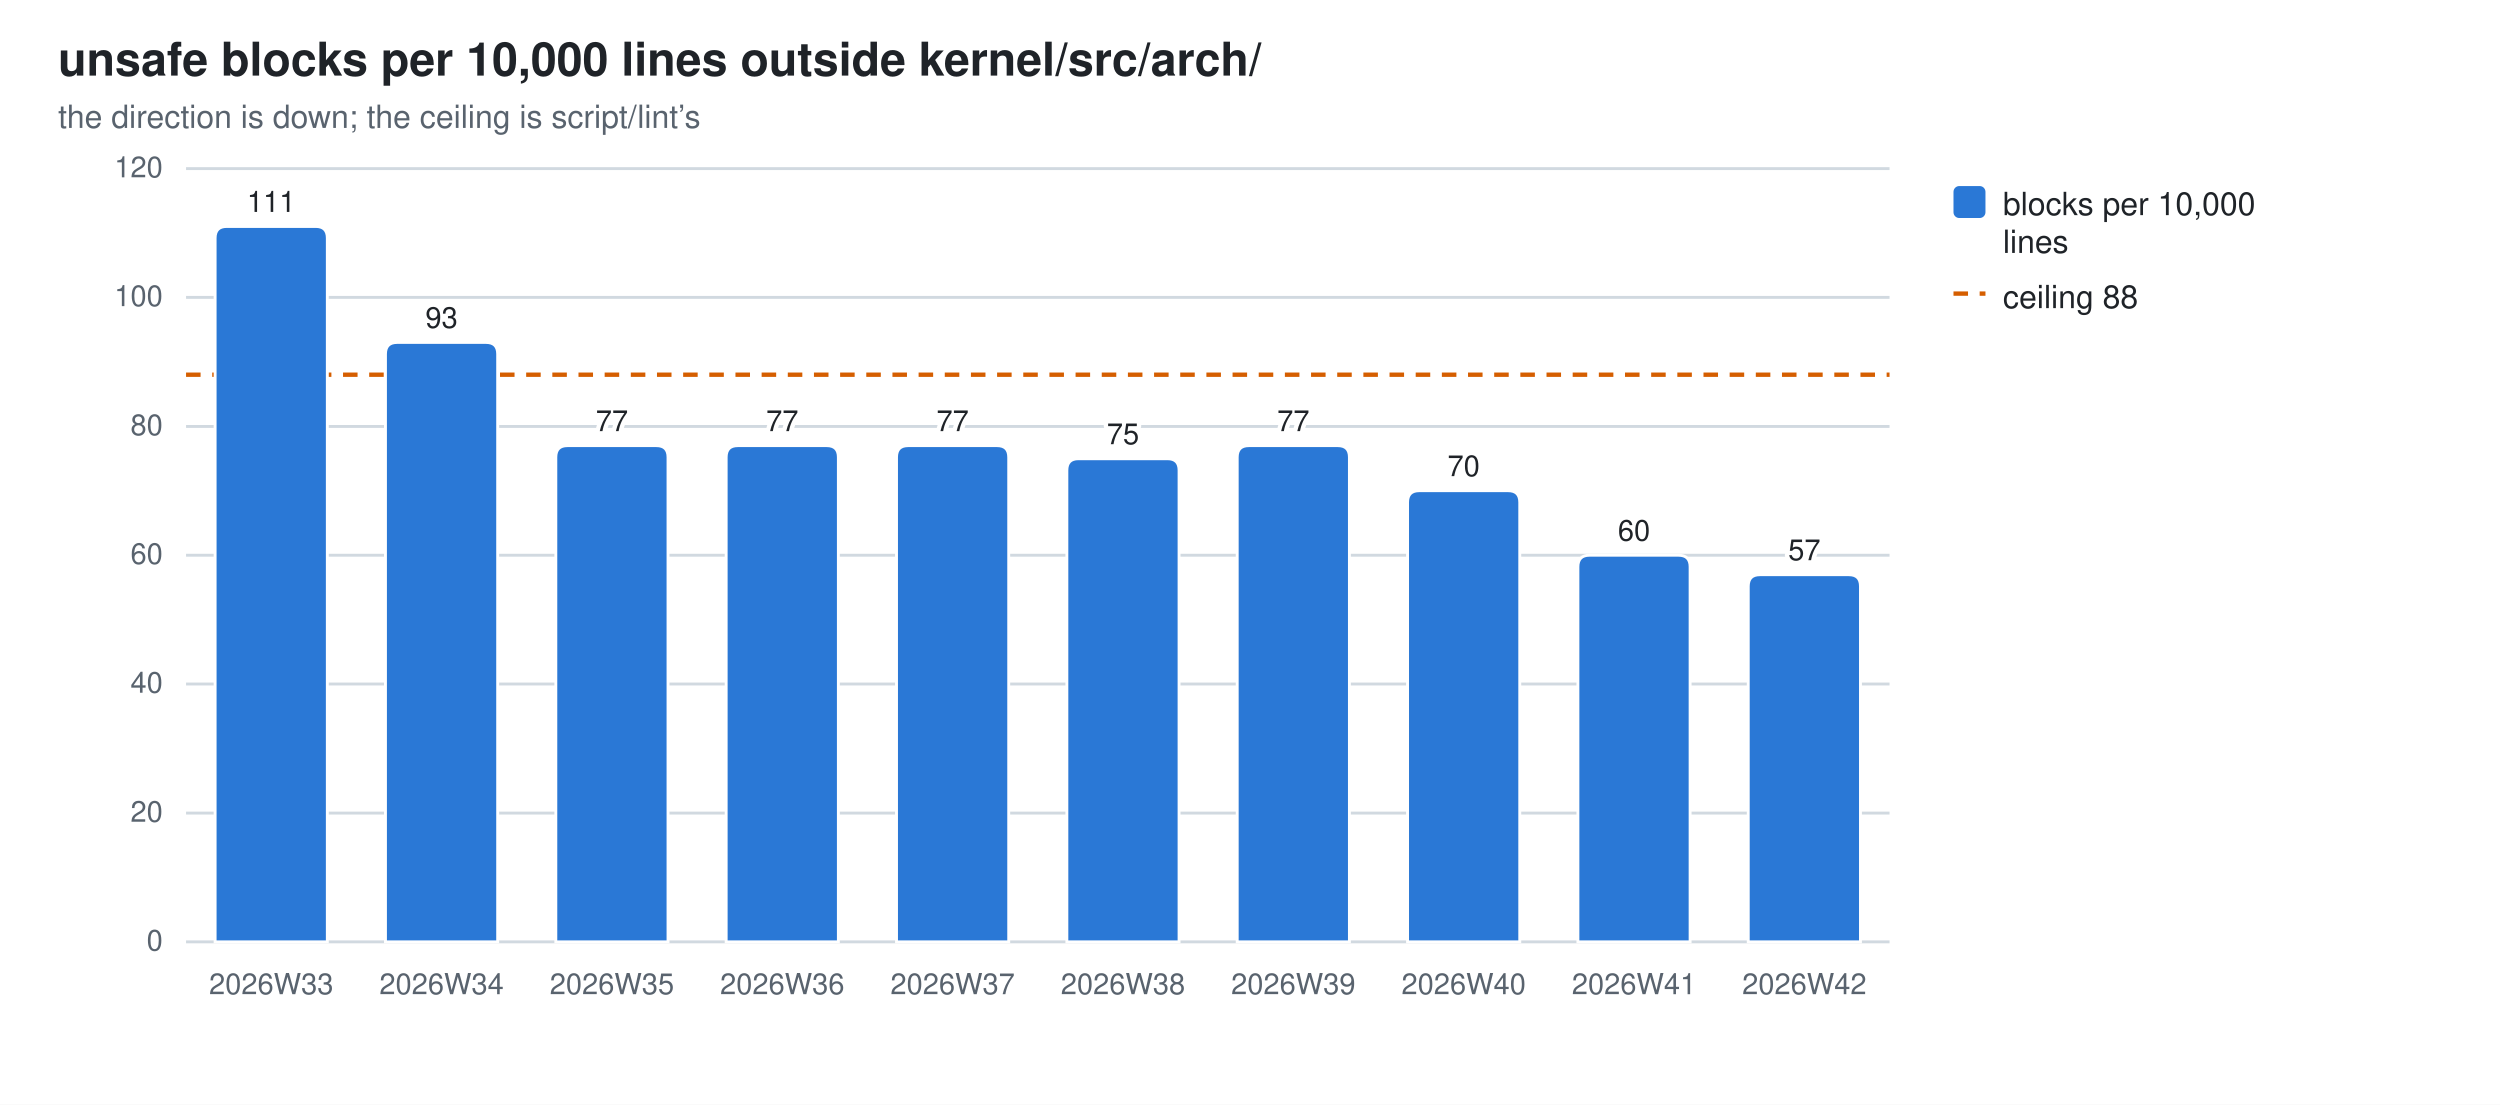
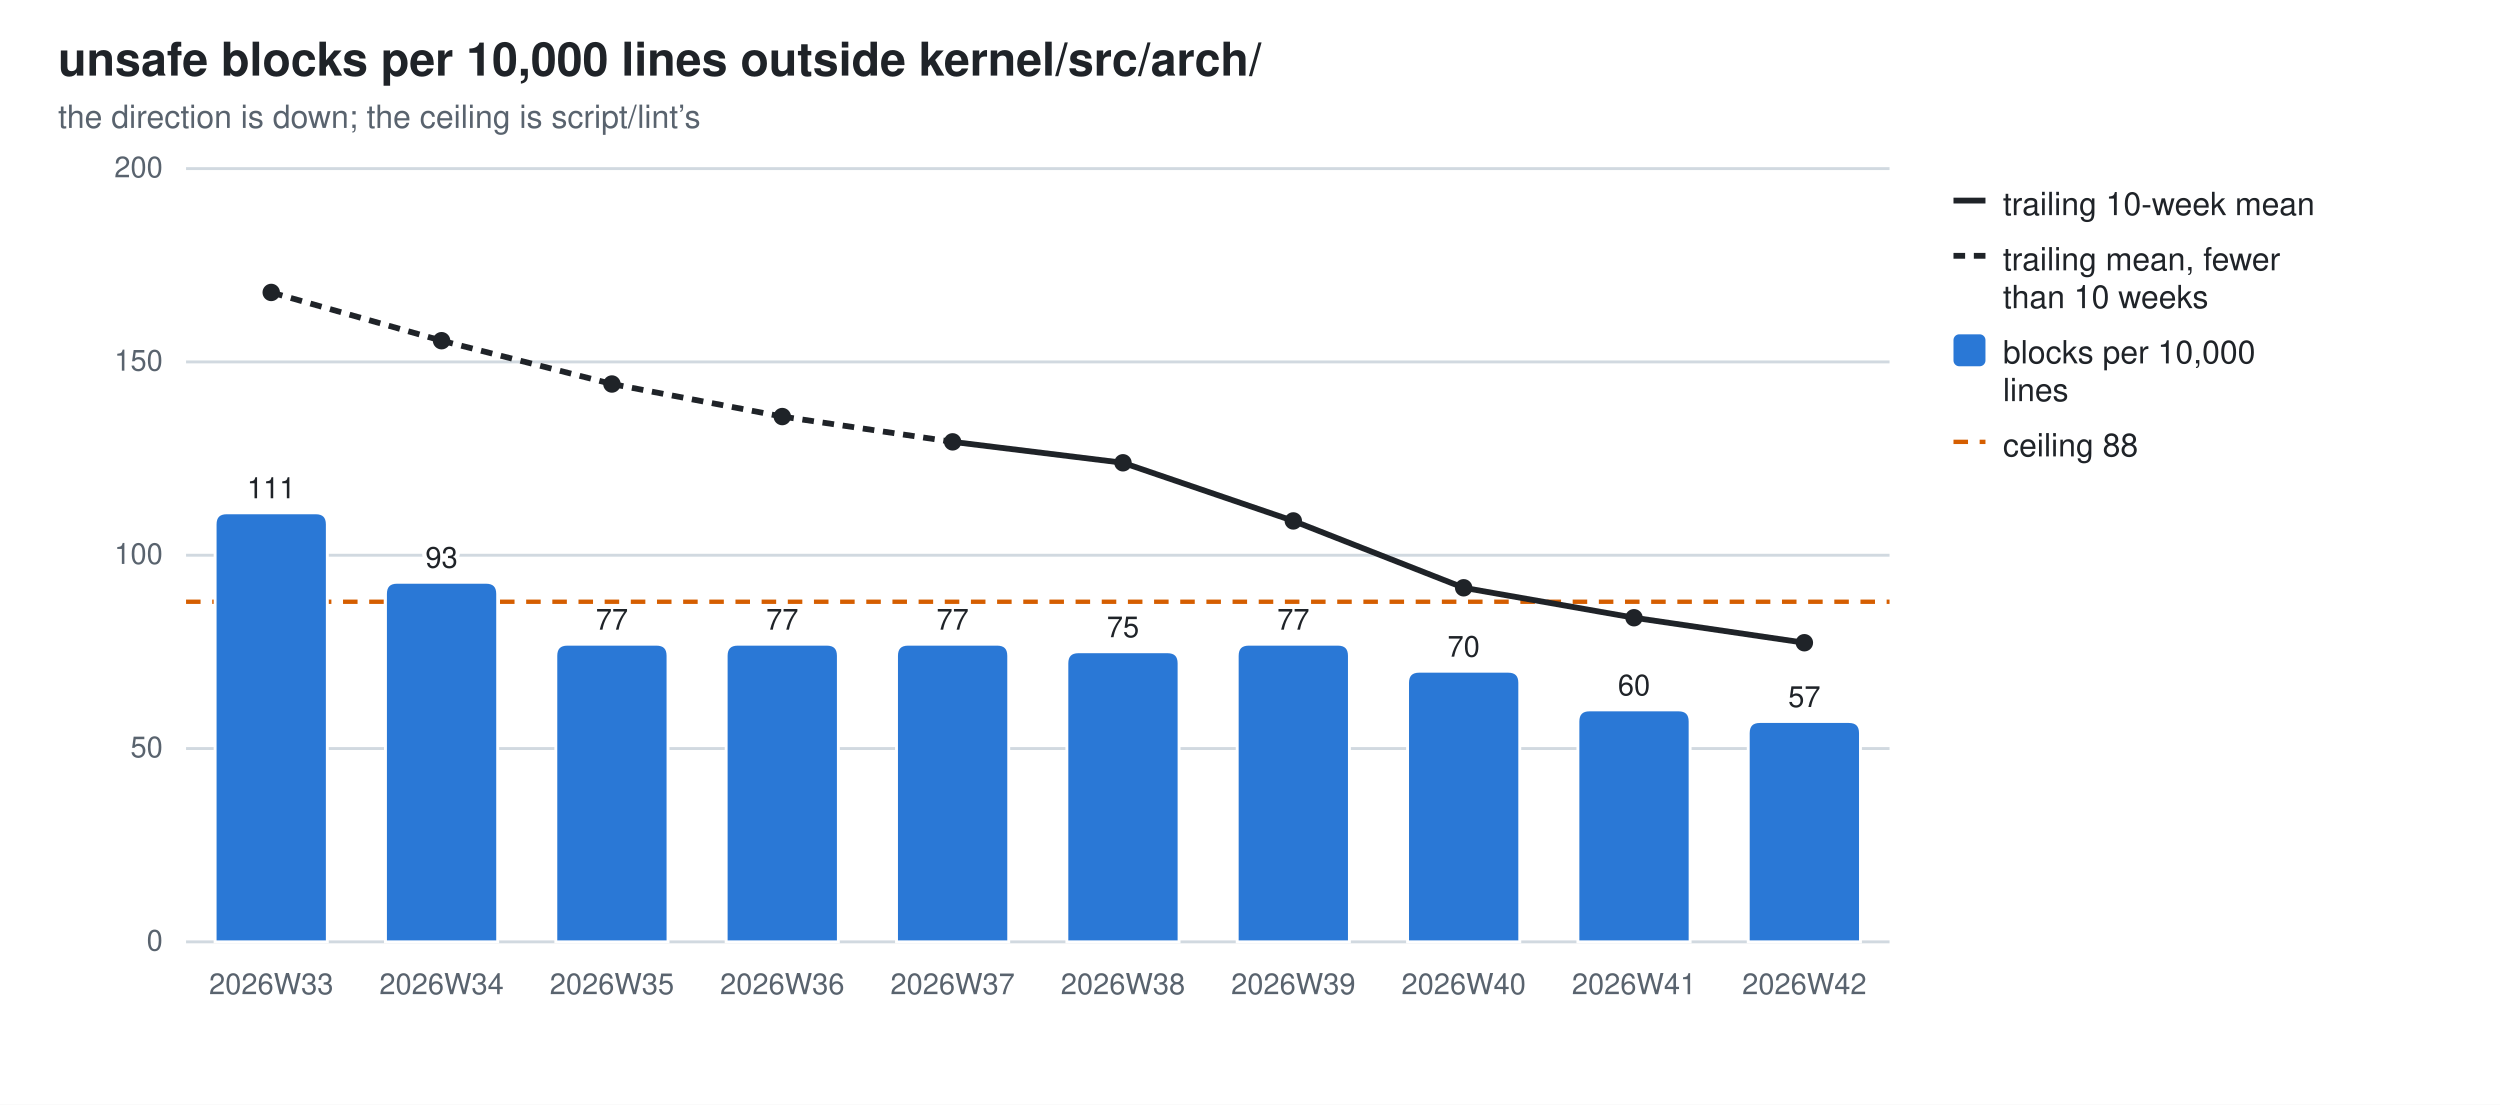
<svg xmlns="http://www.w3.org/2000/svg" width="860" height="380" viewBox="0 0 860 380" role="img" aria-label="unsafe blocks per 10,000 lines outside kernel/src/arch/">
  <style>
  .bg{fill:#ffffff} .fg{fill:#1f2328} .mut{fill:#59636e} .grid{stroke:#d1d9e0}
-   .seg{stroke:#ffffff;stroke-width:1}
+   .seg{stroke:#ffffff;stroke-width:1} .tr{stroke:#1f2328;fill:none} .trd{fill:#1f2328}
  .val{paint-order:stroke;stroke:#ffffff;stroke-width:3px;stroke-linejoin:round}
  .s0{fill:#2a78d6}
  @media (prefers-color-scheme: dark){
    .bg{fill:#0d1117} .fg{fill:#e6edf3} .mut{fill:#9198a1} .grid{stroke:#30363d}
-     .seg{stroke:#0d1117} .val{stroke:#0d1117} .s0{fill:#3987e5}}
+     .seg{stroke:#0d1117} .val{stroke:#0d1117} .tr{stroke:#e6edf3} .trd{fill:#e6edf3} .s0{fill:#3987e5}}
  text{font-family:-apple-system,BlinkMacSystemFont,"Segoe UI",Helvetica,Arial,sans-serif}
</style>
  <rect class="bg" width="860" height="380" />
  <text class="fg" x="20" y="26" font-size="16" font-weight="600">unsafe blocks per 10,000 lines outside kernel/src/arch/</text>
  <text class="mut" x="20" y="44" font-size="11">the direction is down; the ceiling is script/lint’s</text>
  <line class="grid" x1="64" y1="324.0" x2="650.0" y2="324.0" stroke-width="1" />
  <text class="mut" x="56" y="327.0" font-size="10" text-anchor="end">0</text>
-   <line class="grid" x1="64" y1="279.7" x2="650.0" y2="279.7" stroke-width="1" />
-   <text class="mut" x="56" y="282.7" font-size="10" text-anchor="end">20</text>
-   <line class="grid" x1="64" y1="235.3" x2="650.0" y2="235.3" stroke-width="1" />
-   <text class="mut" x="56" y="238.3" font-size="10" text-anchor="end">40</text>
+   <line class="grid" x1="64" y1="257.5" x2="650.0" y2="257.5" stroke-width="1" />
+   <text class="mut" x="56" y="260.5" font-size="10" text-anchor="end">50</text>
  <line class="grid" x1="64" y1="191.0" x2="650.0" y2="191.0" stroke-width="1" />
-   <text class="mut" x="56" y="194.0" font-size="10" text-anchor="end">60</text>
-   <line class="grid" x1="64" y1="146.7" x2="650.0" y2="146.7" stroke-width="1" />
-   <text class="mut" x="56" y="149.7" font-size="10" text-anchor="end">80</text>
-   <line class="grid" x1="64" y1="102.3" x2="650.0" y2="102.3" stroke-width="1" />
-   <text class="mut" x="56" y="105.3" font-size="10" text-anchor="end">100</text>
+   <text class="mut" x="56" y="194.0" font-size="10" text-anchor="end">100</text>
+   <line class="grid" x1="64" y1="124.5" x2="650.0" y2="124.5" stroke-width="1" />
+   <text class="mut" x="56" y="127.5" font-size="10" text-anchor="end">150</text>
  <line class="grid" x1="64" y1="58.0" x2="650.0" y2="58.0" stroke-width="1" />
-   <text class="mut" x="56" y="61.0" font-size="10" text-anchor="end">120</text>
-   <line x1="64" y1="128.9" x2="650.0" y2="128.9" stroke="#D55E00" stroke-width="1.5" stroke-dasharray="5 4" />
-   <path class="seg s0" d="M74.0,324.0 V81.9 Q74.0,77.9 78.0,77.9 H108.6 Q112.6,77.9 112.6,81.9 V324.0 Z" />
+   <text class="mut" x="56" y="61.0" font-size="10" text-anchor="end">200</text>
+   <line x1="64" y1="207.0" x2="650.0" y2="207.0" stroke="#D55E00" stroke-width="1.5" stroke-dasharray="5 4" />
+   <path class="seg s0" d="M74.0,324.0 V180.4 Q74.0,176.4 78.0,176.4 H108.6 Q112.6,176.4 112.6,180.4 V324.0 Z" />
  <text class="mut" x="93.3" y="342" font-size="10" text-anchor="middle">2026W33</text>
-   <text class="fg val" x="93.3" y="72.9" font-size="10" text-anchor="middle">111</text>
-   <path class="seg s0" d="M132.6,324.0 V121.8 Q132.6,117.8 136.6,117.8 H167.2 Q171.2,117.8 171.2,121.8 V324.0 Z" />
+   <text class="fg val" x="93.3" y="171.4" font-size="10" text-anchor="middle">111</text>
+   <path class="seg s0" d="M132.6,324.0 V204.3 Q132.6,200.3 136.6,200.3 H167.2 Q171.2,200.3 171.2,204.3 V324.0 Z" />
  <text class="mut" x="151.9" y="342" font-size="10" text-anchor="middle">2026W34</text>
-   <text class="fg val" x="151.9" y="112.8" font-size="10" text-anchor="middle">93</text>
-   <path class="seg s0" d="M191.2,324.0 V157.3 Q191.2,153.3 195.2,153.3 H225.8 Q229.8,153.3 229.8,157.3 V324.0 Z" />
+   <text class="fg val" x="151.9" y="195.3" font-size="10" text-anchor="middle">93</text>
+   <path class="seg s0" d="M191.2,324.0 V225.6 Q191.2,221.6 195.2,221.6 H225.8 Q229.8,221.6 229.8,225.6 V324.0 Z" />
  <text class="mut" x="210.5" y="342" font-size="10" text-anchor="middle">2026W35</text>
-   <text class="fg val" x="210.5" y="148.3" font-size="10" text-anchor="middle">77</text>
-   <path class="seg s0" d="M249.8,324.0 V157.3 Q249.8,153.3 253.8,153.3 H284.4 Q288.4,153.3 288.4,157.3 V324.0 Z" />
+   <text class="fg val" x="210.5" y="216.6" font-size="10" text-anchor="middle">77</text>
+   <path class="seg s0" d="M249.8,324.0 V225.6 Q249.8,221.6 253.8,221.6 H284.4 Q288.4,221.6 288.4,225.6 V324.0 Z" />
  <text class="mut" x="269.1" y="342" font-size="10" text-anchor="middle">2026W36</text>
-   <text class="fg val" x="269.1" y="148.3" font-size="10" text-anchor="middle">77</text>
-   <path class="seg s0" d="M308.4,324.0 V157.3 Q308.4,153.3 312.4,153.3 H343.0 Q347.0,153.3 347.0,157.3 V324.0 Z" />
+   <text class="fg val" x="269.1" y="216.6" font-size="10" text-anchor="middle">77</text>
+   <path class="seg s0" d="M308.4,324.0 V225.6 Q308.4,221.6 312.4,221.6 H343.0 Q347.0,221.6 347.0,225.6 V324.0 Z" />
  <text class="mut" x="327.7" y="342" font-size="10" text-anchor="middle">2026W37</text>
-   <text class="fg val" x="327.7" y="148.3" font-size="10" text-anchor="middle">77</text>
-   <path class="seg s0" d="M367.0,324.0 V161.8 Q367.0,157.8 371.0,157.8 H401.6 Q405.6,157.8 405.6,161.8 V324.0 Z" />
+   <text class="fg val" x="327.7" y="216.6" font-size="10" text-anchor="middle">77</text>
+   <path class="seg s0" d="M367.0,324.0 V228.2 Q367.0,224.2 371.0,224.2 H401.6 Q405.6,224.2 405.6,228.2 V324.0 Z" />
  <text class="mut" x="386.3" y="342" font-size="10" text-anchor="middle">2026W38</text>
-   <text class="fg val" x="386.3" y="152.8" font-size="10" text-anchor="middle">75</text>
-   <path class="seg s0" d="M425.6,324.0 V157.3 Q425.6,153.3 429.6,153.3 H460.2 Q464.2,153.3 464.2,157.3 V324.0 Z" />
+   <text class="fg val" x="386.3" y="219.2" font-size="10" text-anchor="middle">75</text>
+   <path class="seg s0" d="M425.6,324.0 V225.6 Q425.6,221.6 429.6,221.6 H460.2 Q464.2,221.6 464.2,225.6 V324.0 Z" />
  <text class="mut" x="444.9" y="342" font-size="10" text-anchor="middle">2026W39</text>
-   <text class="fg val" x="444.9" y="148.3" font-size="10" text-anchor="middle">77</text>
-   <path class="seg s0" d="M484.2,324.0 V172.8 Q484.2,168.8 488.2,168.8 H518.8 Q522.8,168.8 522.8,172.8 V324.0 Z" />
+   <text class="fg val" x="444.9" y="216.6" font-size="10" text-anchor="middle">77</text>
+   <path class="seg s0" d="M484.2,324.0 V234.9 Q484.2,230.9 488.2,230.9 H518.8 Q522.8,230.9 522.8,234.9 V324.0 Z" />
  <text class="mut" x="503.5" y="342" font-size="10" text-anchor="middle">2026W40</text>
-   <text class="fg val" x="503.5" y="163.8" font-size="10" text-anchor="middle">70</text>
-   <path class="seg s0" d="M542.8,324.0 V195.0 Q542.8,191.0 546.8,191.0 H577.4 Q581.4,191.0 581.4,195.0 V324.0 Z" />
+   <text class="fg val" x="503.5" y="225.9" font-size="10" text-anchor="middle">70</text>
+   <path class="seg s0" d="M542.8,324.0 V248.2 Q542.8,244.2 546.8,244.2 H577.4 Q581.4,244.2 581.4,248.2 V324.0 Z" />
  <text class="mut" x="562.1" y="342" font-size="10" text-anchor="middle">2026W41</text>
-   <text class="fg val" x="562.1" y="186.0" font-size="10" text-anchor="middle">60</text>
-   <path class="seg s0" d="M601.4,324.0 V201.7 Q601.4,197.7 605.4,197.7 H636.0 Q640.0,197.7 640.0,201.7 V324.0 Z" />
+   <text class="fg val" x="562.1" y="239.2" font-size="10" text-anchor="middle">60</text>
+   <path class="seg s0" d="M601.4,324.0 V252.2 Q601.4,248.2 605.4,248.2 H636.0 Q640.0,248.2 640.0,252.2 V324.0 Z" />
  <text class="mut" x="620.7" y="342" font-size="10" text-anchor="middle">2026W42</text>
-   <text class="fg val" x="620.7" y="192.7" font-size="10" text-anchor="middle">57</text>
-   <rect class="s0" x="672" y="64" width="11" height="11" rx="2" />
+   <text class="fg val" x="620.7" y="243.2" font-size="10" text-anchor="middle">57</text>
+   <line class="tr" x1="93.3" y1="100.6" x2="151.9" y2="117.2" stroke-width="2" stroke-dasharray="4 3" />
+   <line class="tr" x1="151.9" y1="117.2" x2="210.5" y2="132.1" stroke-width="2" stroke-dasharray="4 3" />
+   <line class="tr" x1="210.5" y1="132.1" x2="269.1" y2="143.3" stroke-width="2" stroke-dasharray="4 3" />
+   <line class="tr" x1="269.1" y1="143.3" x2="327.7" y2="152.0" stroke-width="2" stroke-dasharray="4 3" />
+   <line class="tr" x1="327.7" y1="152.0" x2="386.3" y2="159.2" stroke-width="2" />
+   <line class="tr" x1="386.3" y1="159.2" x2="444.9" y2="179.2" stroke-width="2" />
+   <line class="tr" x1="444.9" y1="179.2" x2="503.5" y2="202.2" stroke-width="2" />
+   <line class="tr" x1="503.5" y1="202.2" x2="562.1" y2="212.5" stroke-width="2" />
+   <line class="tr" x1="562.1" y1="212.5" x2="620.7" y2="221.1" stroke-width="2" />
+   <circle class="trd" cx="93.3" cy="100.6" r="3" />
+   <circle class="trd" cx="151.9" cy="117.2" r="3" />
+   <circle class="trd" cx="210.5" cy="132.1" r="3" />
+   <circle class="trd" cx="269.1" cy="143.3" r="3" />
+   <circle class="trd" cx="327.7" cy="152.0" r="3" />
+   <circle class="trd" cx="386.3" cy="159.2" r="3" />
+   <circle class="trd" cx="444.9" cy="179.2" r="3" />
+   <circle class="trd" cx="503.5" cy="202.2" r="3" />
+   <circle class="trd" cx="562.1" cy="212.5" r="3" />
+   <circle class="trd" cx="620.7" cy="221.1" r="3" />
+   <line class="tr" x1="672" y1="69" x2="683" y2="69" stroke-width="2" />
  <text class="fg" y="74" font-size="11">
+     <tspan x="689" dy="0">trailing 10-week mean</tspan>
+   </text>
+   <line class="tr" x1="672" y1="88" x2="683" y2="88" stroke-width="2" stroke-dasharray="4 3" />
+   <text class="fg" y="93" font-size="11">
+     <tspan x="689" dy="0">trailing mean, fewer</tspan>
+     <tspan x="689" dy="13">than 10 weeks</tspan>
+   </text>
+   <rect class="s0" x="672" y="115" width="11" height="11" rx="2" />
+   <text class="fg" y="125" font-size="11">
    <tspan x="689" dy="0">blocks per 10,000</tspan>
    <tspan x="689" dy="13">lines</tspan>
  </text>
-   <line x1="672" y1="101" x2="683" y2="101" stroke="#D55E00" stroke-width="1.5" stroke-dasharray="5 4" />
-   <text class="fg" x="689" y="106" font-size="11">ceiling 88</text>
+   <line x1="672" y1="152" x2="683" y2="152" stroke="#D55E00" stroke-width="1.5" stroke-dasharray="5 4" />
+   <text class="fg" x="689" y="157" font-size="11">ceiling 88</text>
</svg>
